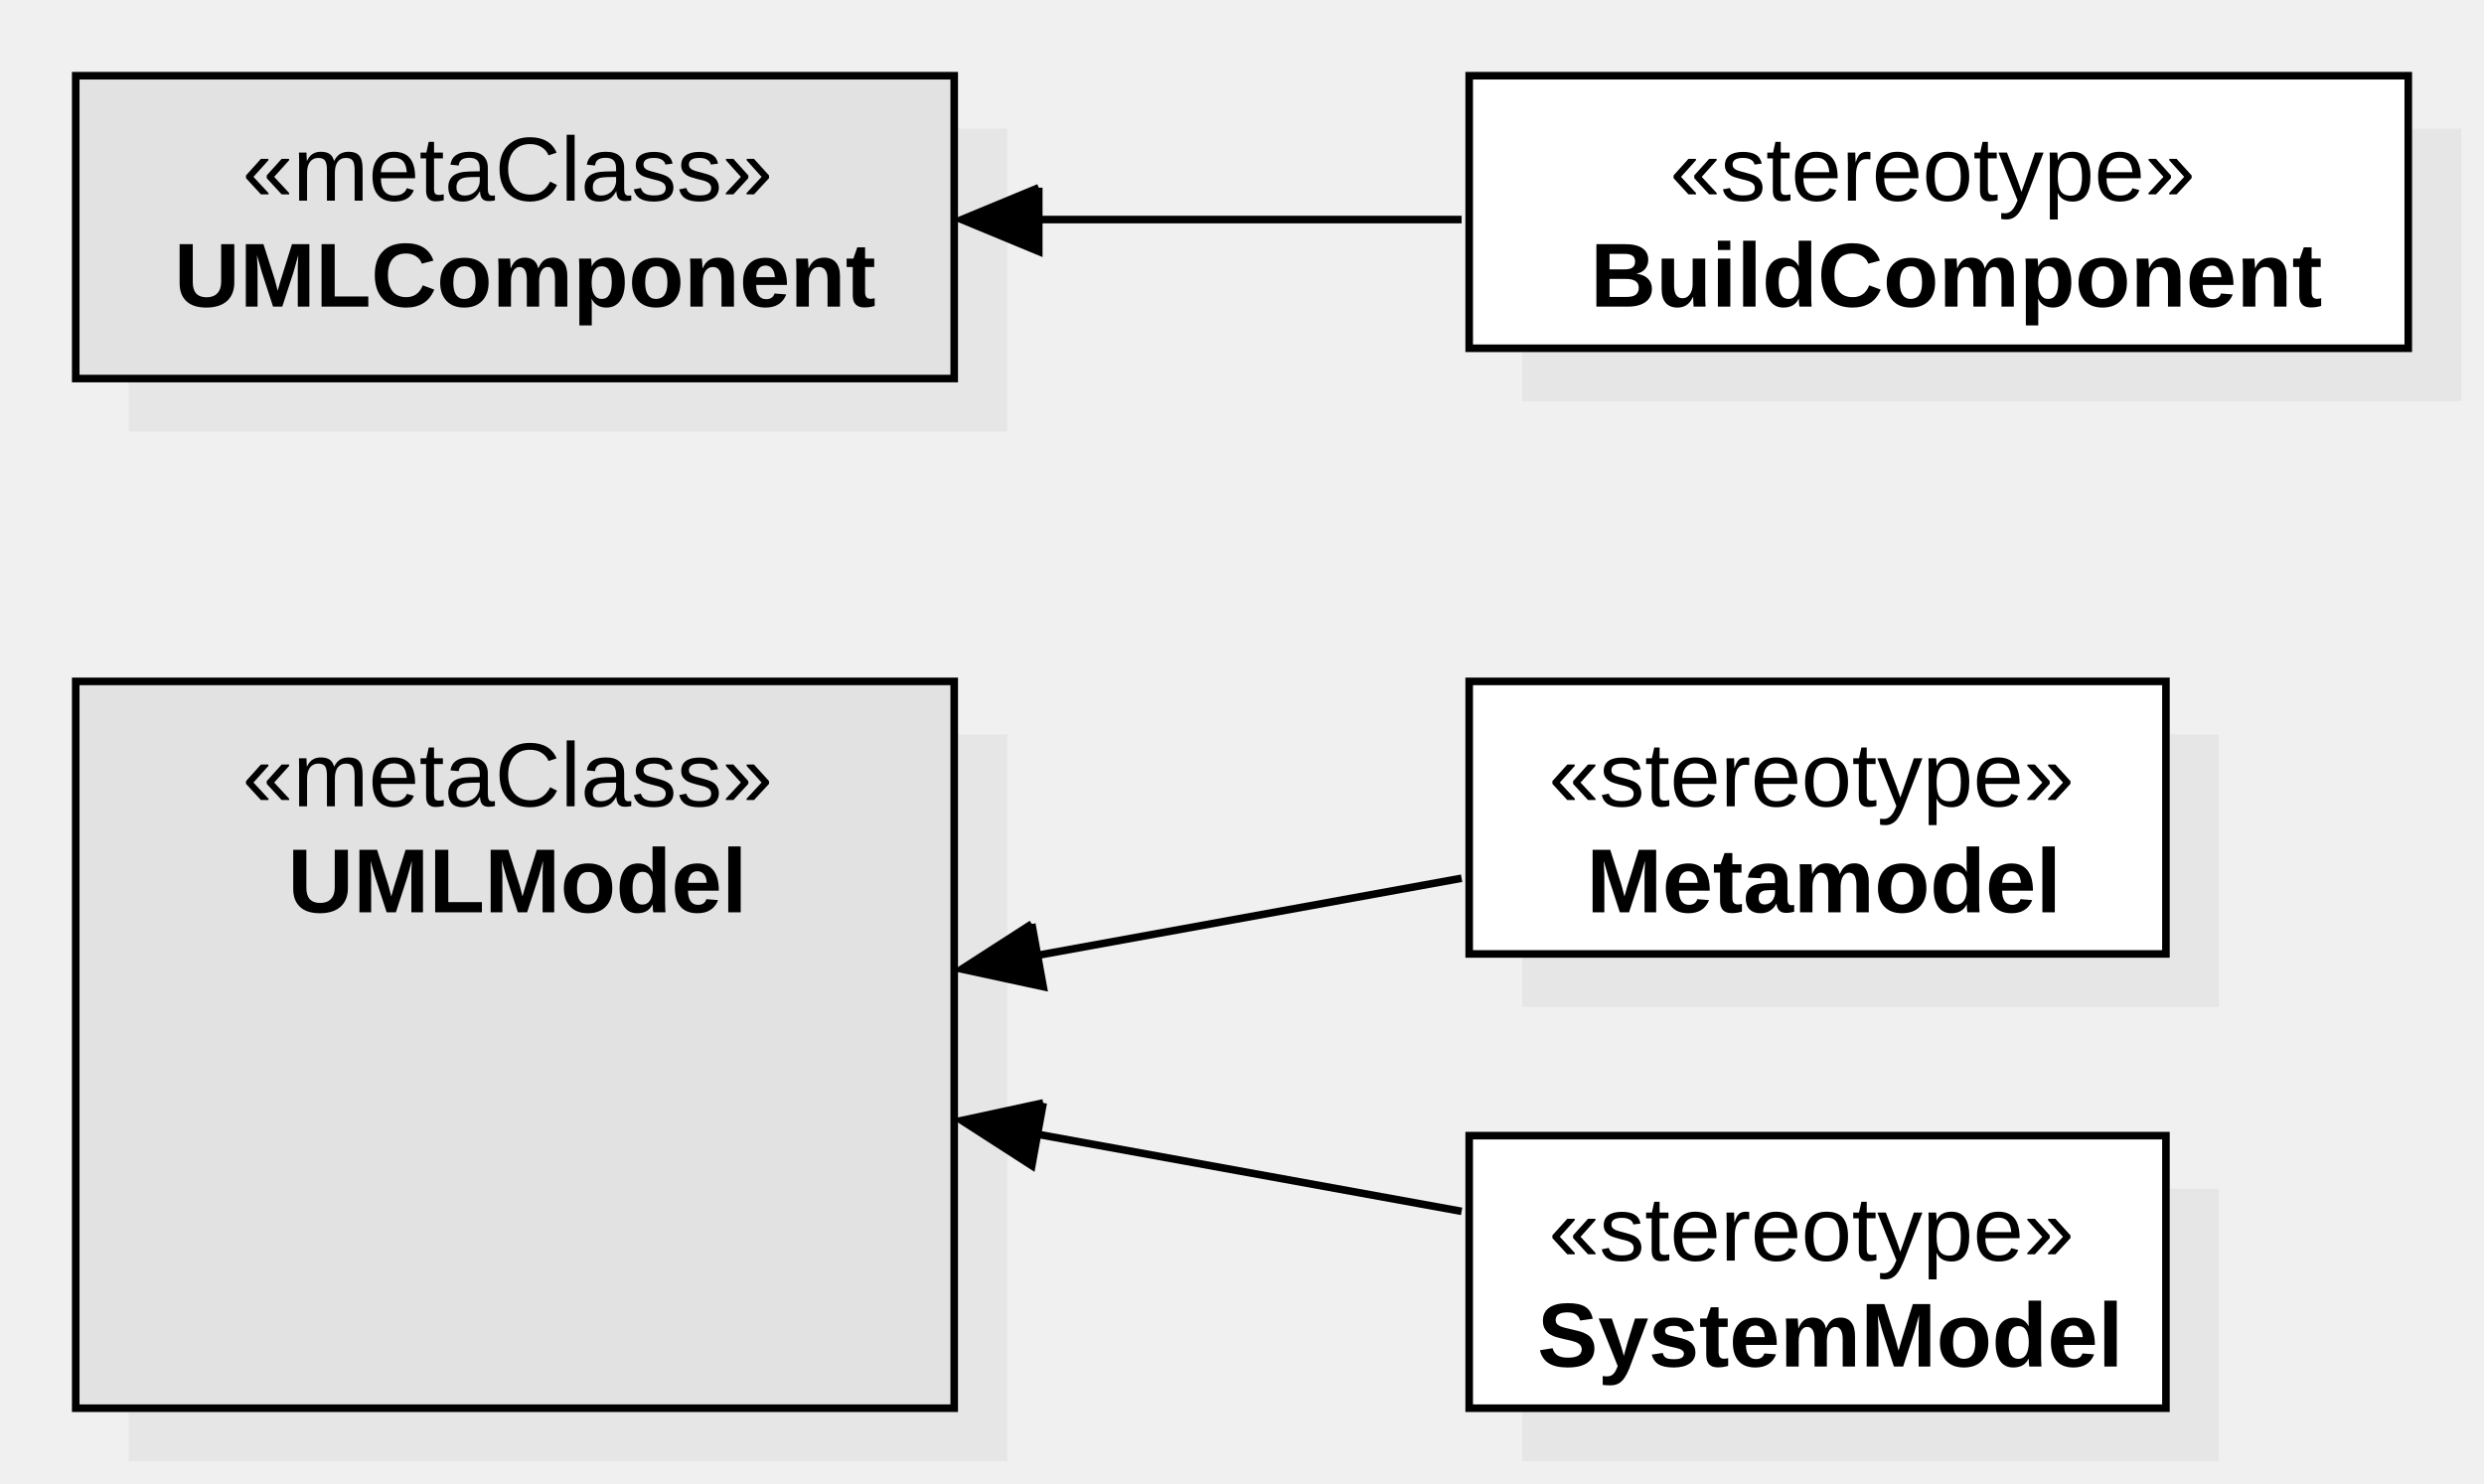
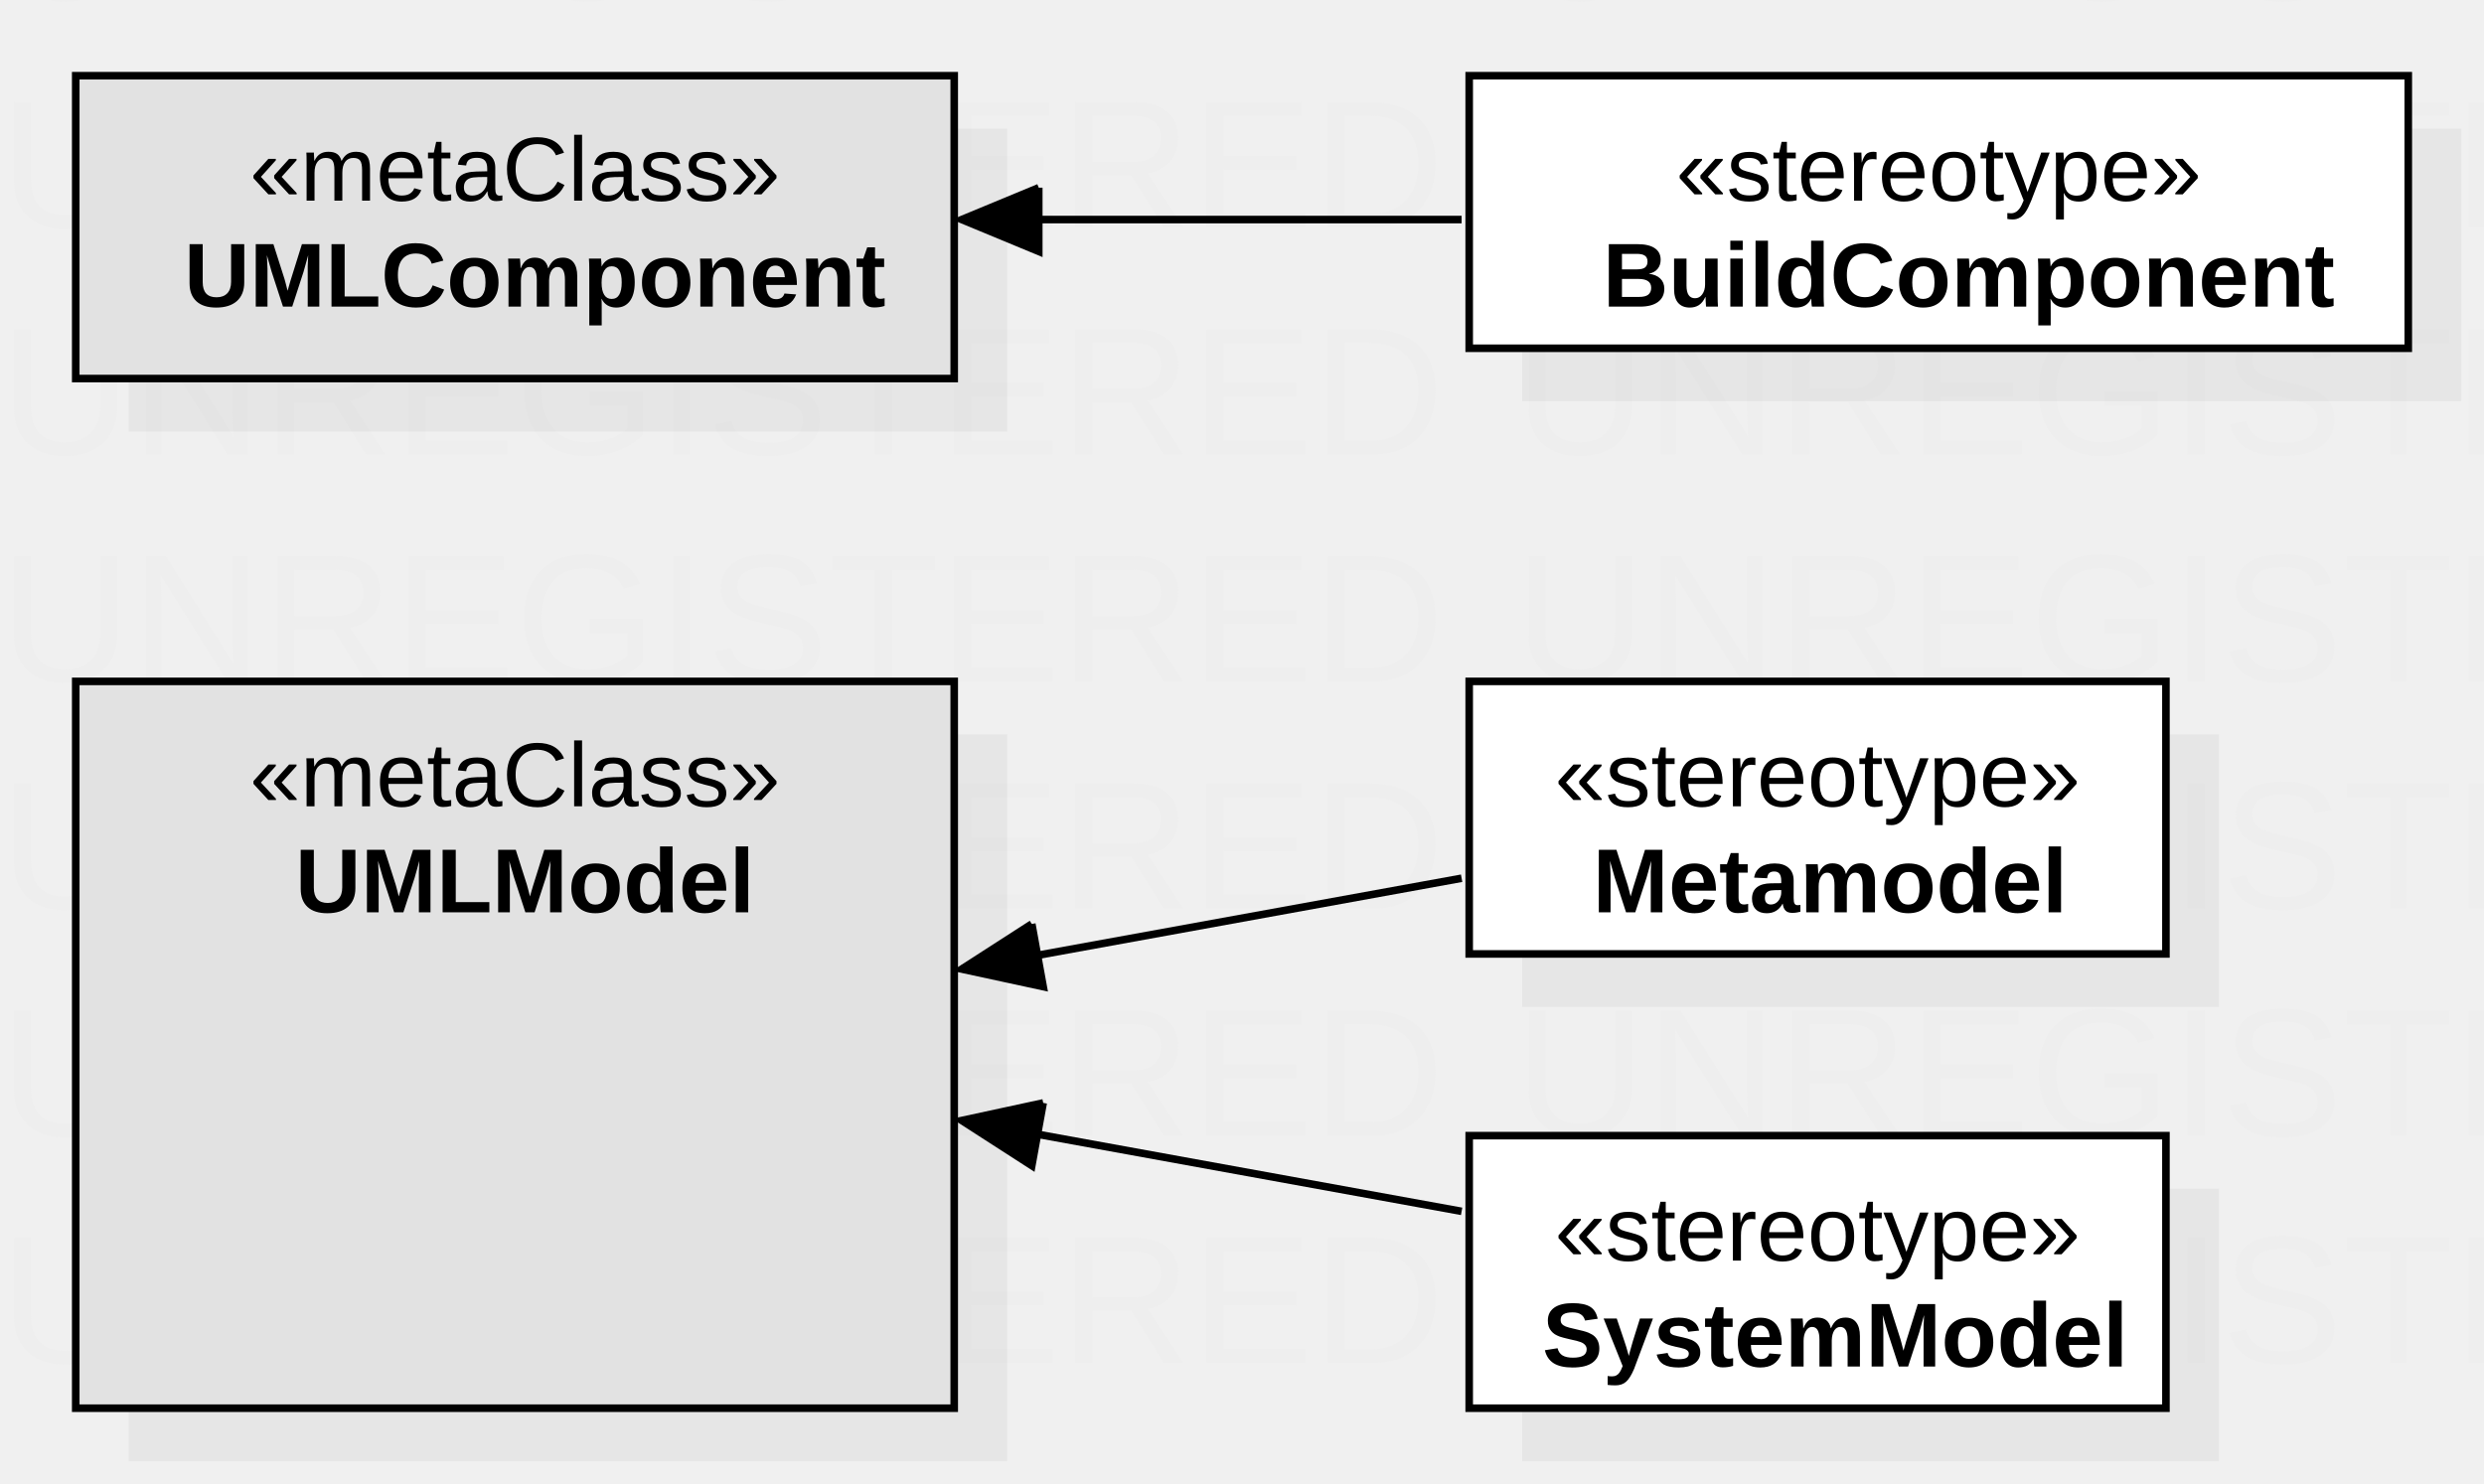
<svg xmlns="http://www.w3.org/2000/svg" version="1.1" width="328" height="196">
  <defs />
  <g>
+     <text fill="#eeeeee" stroke="none" font-family="Arial" font-size="24px" font-style="normal" font-weight="normal" text-decoration="none" x="0" y="0">UNREGISTERED</text>
+     <text fill="#eeeeee" stroke="none" font-family="Arial" font-size="24px" font-style="normal" font-weight="normal" text-decoration="none" x="0" y="30">UNREGISTERED</text>
+     <text fill="#eeeeee" stroke="none" font-family="Arial" font-size="24px" font-style="normal" font-weight="normal" text-decoration="none" x="0" y="60">UNREGISTERED</text>
+     <text fill="#eeeeee" stroke="none" font-family="Arial" font-size="24px" font-style="normal" font-weight="normal" text-decoration="none" x="0" y="90">UNREGISTERED</text>
+     <text fill="#eeeeee" stroke="none" font-family="Arial" font-size="24px" font-style="normal" font-weight="normal" text-decoration="none" x="0" y="120">UNREGISTERED</text>
+     <text fill="#eeeeee" stroke="none" font-family="Arial" font-size="24px" font-style="normal" font-weight="normal" text-decoration="none" x="0" y="150">UNREGISTERED</text>
+     <text fill="#eeeeee" stroke="none" font-family="Arial" font-size="24px" font-style="normal" font-weight="normal" text-decoration="none" x="0" y="180">UNREGISTERED</text>
+     <text fill="#eeeeee" stroke="none" font-family="Arial" font-size="24px" font-style="normal" font-weight="normal" text-decoration="none" x="200" y="0">UNREGISTERED</text>
+     <text fill="#eeeeee" stroke="none" font-family="Arial" font-size="24px" font-style="normal" font-weight="normal" text-decoration="none" x="200" y="30">UNREGISTERED</text>
+     <text fill="#eeeeee" stroke="none" font-family="Arial" font-size="24px" font-style="normal" font-weight="normal" text-decoration="none" x="200" y="60">UNREGISTERED</text>
+     <text fill="#eeeeee" stroke="none" font-family="Arial" font-size="24px" font-style="normal" font-weight="normal" text-decoration="none" x="200" y="90">UNREGISTERED</text>
+     <text fill="#eeeeee" stroke="none" font-family="Arial" font-size="24px" font-style="normal" font-weight="normal" text-decoration="none" x="200" y="120">UNREGISTERED</text>
+     <text fill="#eeeeee" stroke="none" font-family="Arial" font-size="24px" font-style="normal" font-weight="normal" text-decoration="none" x="200" y="150">UNREGISTERED</text>
+     <text fill="#eeeeee" stroke="none" font-family="Arial" font-size="24px" font-style="normal" font-weight="normal" text-decoration="none" x="200" y="180">UNREGISTERED</text>
    <g transform="translate(-30,-26) scale(1,1)">
      <rect fill="#C0C0C0" stroke="none" x="47" y="123" width="116" height="96" opacity="0.2" />
    </g>
    <g transform="translate(-30,-26) scale(1,1)">
      <rect fill="#e2e2e2" stroke="none" x="40" y="116" width="116" height="96" />
    </g>
    <g transform="translate(-30,-26) scale(1,1)">
      <path fill="none" stroke="#000000" d="M 40 116 L 156 116 L 156 212 L 40 212 L 40 116 Z Z" stroke-miterlimit="10" />
    </g>
    <g transform="translate(-30,-26) scale(1,1)">
      <g>
        <path fill="none" stroke="none" />
-         <text fill="#000000" stroke="none" font-family="Arial" font-size="12px" font-style="normal" font-weight="normal" text-decoration="none" x="62" y="132.5">«metaClass»</text>
+         <text fill="#000000" stroke="none" font-family="Arial" font-size="12px" font-style="normal" font-weight="normal" text-decoration="none" x="62.984" y="132.5">«metaClass»</text>
      </g>
    </g>
    <g transform="translate(-30,-26) scale(1,1)">
      <g>
        <path fill="none" stroke="none" />
-         <text fill="#000000" stroke="none" font-family="Arial" font-size="12px" font-style="normal" font-weight="bold" text-decoration="none" x="68" y="146.5">UMLModel</text>
+         <text fill="#000000" stroke="none" font-family="Arial" font-size="12px" font-style="normal" font-weight="bold" text-decoration="none" x="68.99" y="146.5">UMLModel</text>
      </g>
    </g>
    <g transform="translate(-30,-26) scale(1,1)">
      <rect fill="#C0C0C0" stroke="none" x="231" y="43" width="124" height="36" opacity="0.2" />
    </g>
    <g transform="translate(-30,-26) scale(1,1)">
      <rect fill="#ffffff" stroke="none" x="224" y="36" width="124" height="36" />
    </g>
    <g transform="translate(-30,-26) scale(1,1)">
      <path fill="none" stroke="#000000" d="M 224 36 L 348 36 L 348 72 L 224 72 L 224 36 Z Z" stroke-miterlimit="10" />
    </g>
    <g transform="translate(-30,-26) scale(1,1)">
      <g>
        <path fill="none" stroke="none" />
-         <text fill="#000000" stroke="none" font-family="Arial" font-size="12px" font-style="normal" font-weight="normal" text-decoration="none" x="250.5" y="52.5">«stereotype»</text>
+         <text fill="#000000" stroke="none" font-family="Arial" font-size="12px" font-style="normal" font-weight="normal" text-decoration="none" x="251.31" y="52.5">«stereotype»</text>
      </g>
    </g>
    <g transform="translate(-30,-26) scale(1,1)">
      <g>
        <path fill="none" stroke="none" />
-         <text fill="#000000" stroke="none" font-family="Arial" font-size="12px" font-style="normal" font-weight="bold" text-decoration="none" x="240" y="66.5">BuildComponent</text>
+         <text fill="#000000" stroke="none" font-family="Arial" font-size="12px" font-style="normal" font-weight="bold" text-decoration="none" x="241.639" y="66.5">BuildComponent</text>
      </g>
    </g>
    <g transform="translate(-30,-26) scale(1,1)">
      <rect fill="#C0C0C0" stroke="none" x="231" y="123" width="92" height="36" opacity="0.2" />
    </g>
    <g transform="translate(-30,-26) scale(1,1)">
      <rect fill="#ffffff" stroke="none" x="224" y="116" width="92" height="36" />
    </g>
    <g transform="translate(-30,-26) scale(1,1)">
      <path fill="none" stroke="#000000" d="M 224 116 L 316 116 L 316 152 L 224 152 L 224 116 Z Z" stroke-miterlimit="10" />
    </g>
    <g transform="translate(-30,-26) scale(1,1)">
      <g>
        <path fill="none" stroke="none" />
-         <text fill="#000000" stroke="none" font-family="Arial" font-size="12px" font-style="normal" font-weight="normal" text-decoration="none" x="234.5" y="132.5">«stereotype»</text>
+         <text fill="#000000" stroke="none" font-family="Arial" font-size="12px" font-style="normal" font-weight="normal" text-decoration="none" x="235.31" y="132.5">«stereotype»</text>
      </g>
    </g>
    <g transform="translate(-30,-26) scale(1,1)">
      <g>
        <path fill="none" stroke="none" />
-         <text fill="#000000" stroke="none" font-family="Arial" font-size="12px" font-style="normal" font-weight="bold" text-decoration="none" x="239.5" y="146.5">Metamodel</text>
+         <text fill="#000000" stroke="none" font-family="Arial" font-size="12px" font-style="normal" font-weight="bold" text-decoration="none" x="240.319" y="146.5">Metamodel</text>
      </g>
    </g>
    <g transform="translate(-30,-26) scale(1,1)">
      <rect fill="#C0C0C0" stroke="none" x="231" y="183" width="92" height="36" opacity="0.2" />
    </g>
    <g transform="translate(-30,-26) scale(1,1)">
      <rect fill="#ffffff" stroke="none" x="224" y="176" width="92" height="36" />
    </g>
    <g transform="translate(-30,-26) scale(1,1)">
      <path fill="none" stroke="#000000" d="M 224 176 L 316 176 L 316 212 L 224 212 L 224 176 Z Z" stroke-miterlimit="10" />
    </g>
    <g transform="translate(-30,-26) scale(1,1)">
      <g>
        <path fill="none" stroke="none" />
-         <text fill="#000000" stroke="none" font-family="Arial" font-size="12px" font-style="normal" font-weight="normal" text-decoration="none" x="234.5" y="192.5">«stereotype»</text>
+         <text fill="#000000" stroke="none" font-family="Arial" font-size="12px" font-style="normal" font-weight="normal" text-decoration="none" x="235.31" y="192.5">«stereotype»</text>
      </g>
    </g>
    <g transform="translate(-30,-26) scale(1,1)">
      <g>
        <path fill="none" stroke="none" />
-         <text fill="#000000" stroke="none" font-family="Arial" font-size="12px" font-style="normal" font-weight="bold" text-decoration="none" x="233" y="206.5">SystemModel</text>
+         <text fill="#000000" stroke="none" font-family="Arial" font-size="12px" font-style="normal" font-weight="bold" text-decoration="none" x="233.654" y="206.5">SystemModel</text>
      </g>
    </g>
    <g transform="translate(-30,-26) scale(1,1)">
      <path fill="none" stroke="#000000" d="M 223 142 L 157 154" stroke-miterlimit="10" />
    </g>
    <g transform="translate(-30,-26) scale(1,1)">
      <path fill="#000000" stroke="none" d="M 166.246 148.04 L 157 154 L 167.752 156.324" />
    </g>
    <g transform="translate(-30,-26) scale(1,1)">
      <path fill="none" stroke="#000000" d="M 166.246 148.04 L 157 154 L 167.752 156.324 L 166.246 148.04" stroke-miterlimit="10" />
    </g>
    <g transform="translate(-30,-26) scale(1,1)">
      <path fill="none" stroke="#000000" d="M 223 186 L 157 174" stroke-miterlimit="10" />
    </g>
    <g transform="translate(-30,-26) scale(1,1)">
      <path fill="#000000" stroke="none" d="M 167.752 171.676 L 157 174 L 166.246 179.96" />
    </g>
    <g transform="translate(-30,-26) scale(1,1)">
      <path fill="none" stroke="#000000" d="M 167.752 171.676 L 157 174 L 166.246 179.96 L 167.752 171.676" stroke-miterlimit="10" />
    </g>
    <g transform="translate(-30,-26) scale(1,1)">
      <rect fill="#C0C0C0" stroke="none" x="47" y="43" width="116" height="40" opacity="0.2" />
    </g>
    <g transform="translate(-30,-26) scale(1,1)">
      <rect fill="#e2e2e2" stroke="none" x="40" y="36" width="116" height="40" />
    </g>
    <g transform="translate(-30,-26) scale(1,1)">
      <path fill="none" stroke="#000000" d="M 40 36 L 156 36 L 156 76 L 40 76 L 40 36 Z Z" stroke-miterlimit="10" />
    </g>
    <g transform="translate(-30,-26) scale(1,1)">
      <g>
        <path fill="none" stroke="none" />
-         <text fill="#000000" stroke="none" font-family="Arial" font-size="12px" font-style="normal" font-weight="normal" text-decoration="none" x="62" y="52.5">«metaClass»</text>
+         <text fill="#000000" stroke="none" font-family="Arial" font-size="12px" font-style="normal" font-weight="normal" text-decoration="none" x="62.984" y="52.5">«metaClass»</text>
      </g>
    </g>
    <g transform="translate(-30,-26) scale(1,1)">
      <g>
        <path fill="none" stroke="none" />
-         <text fill="#000000" stroke="none" font-family="Arial" font-size="12px" font-style="normal" font-weight="bold" text-decoration="none" x="53" y="66.5">UMLComponent</text>
+         <text fill="#000000" stroke="none" font-family="Arial" font-size="12px" font-style="normal" font-weight="bold" text-decoration="none" x="54.312" y="66.5">UMLComponent</text>
      </g>
    </g>
    <g transform="translate(-30,-26) scale(1,1)">
      <path fill="none" stroke="#000000" d="M 223 55 L 157 55" stroke-miterlimit="10" />
    </g>
    <g transform="translate(-30,-26) scale(1,1)">
      <path fill="#000000" stroke="none" d="M 167.163 50.79 L 157 55 L 167.163 59.21" />
    </g>
    <g transform="translate(-30,-26) scale(1,1)">
      <path fill="none" stroke="#000000" d="M 167.163 50.79 L 157 55 L 167.163 59.21 L 167.163 50.79" stroke-miterlimit="10" />
    </g>
  </g>
</svg>
